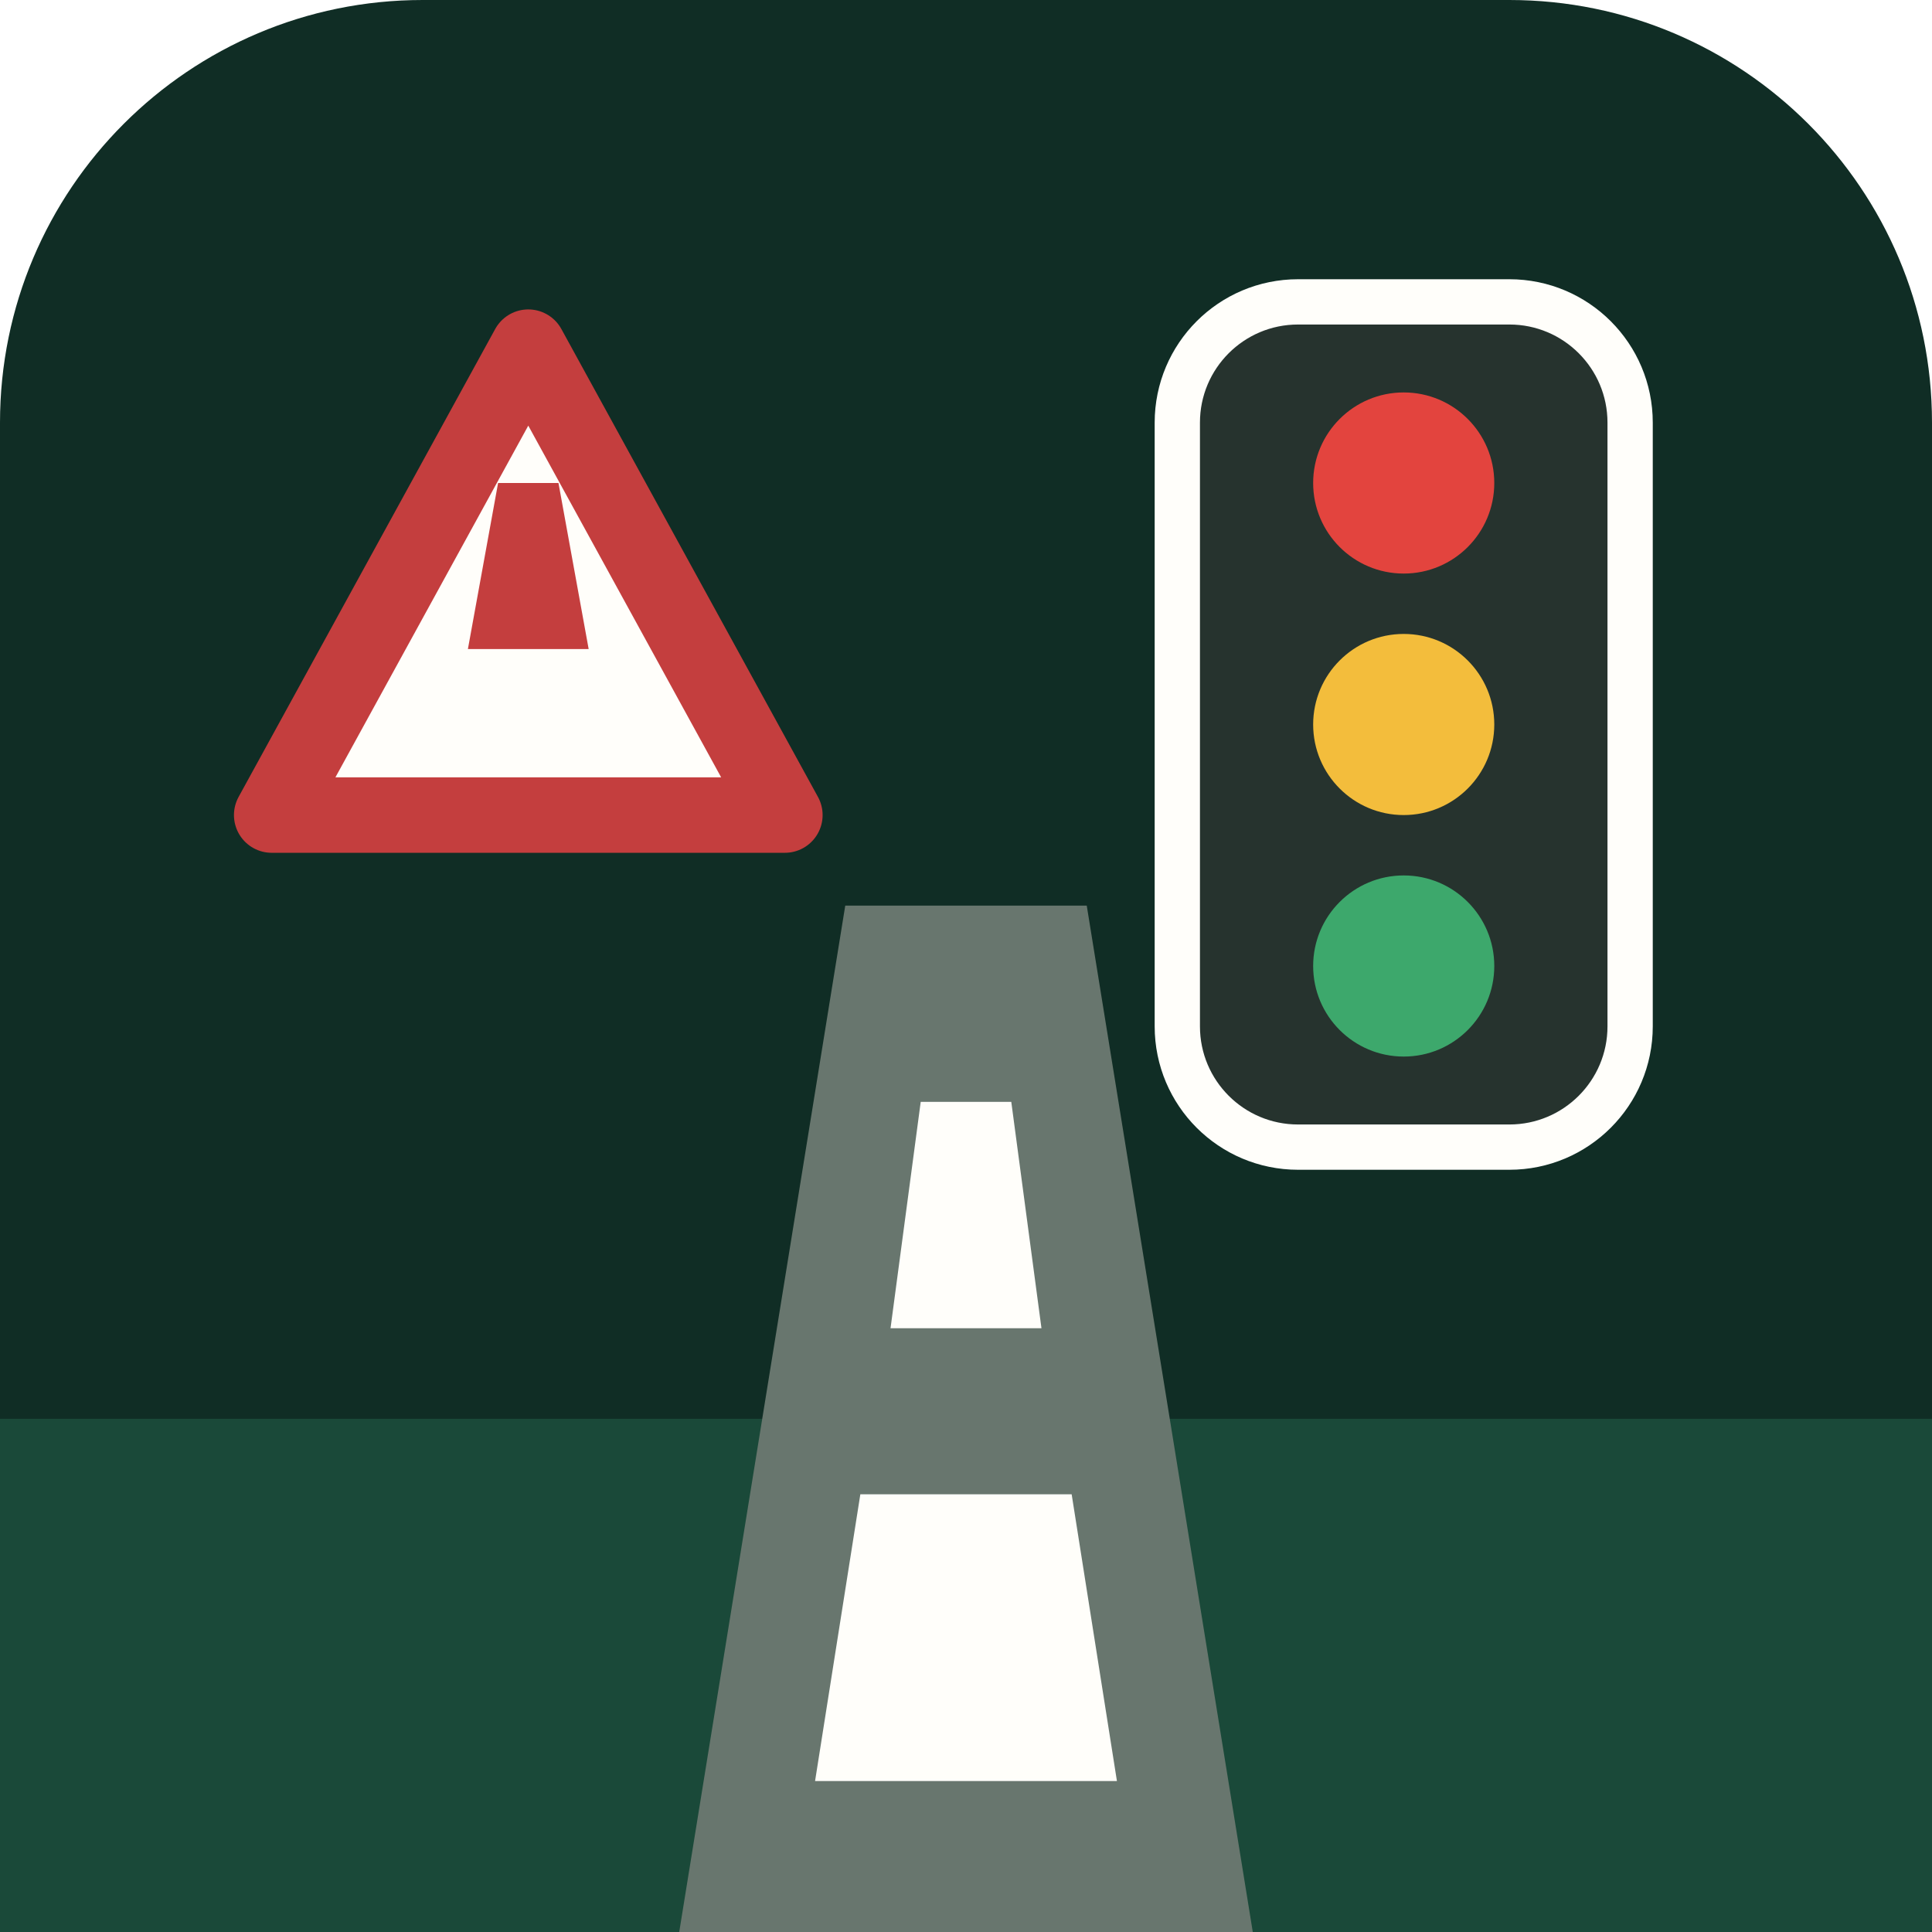
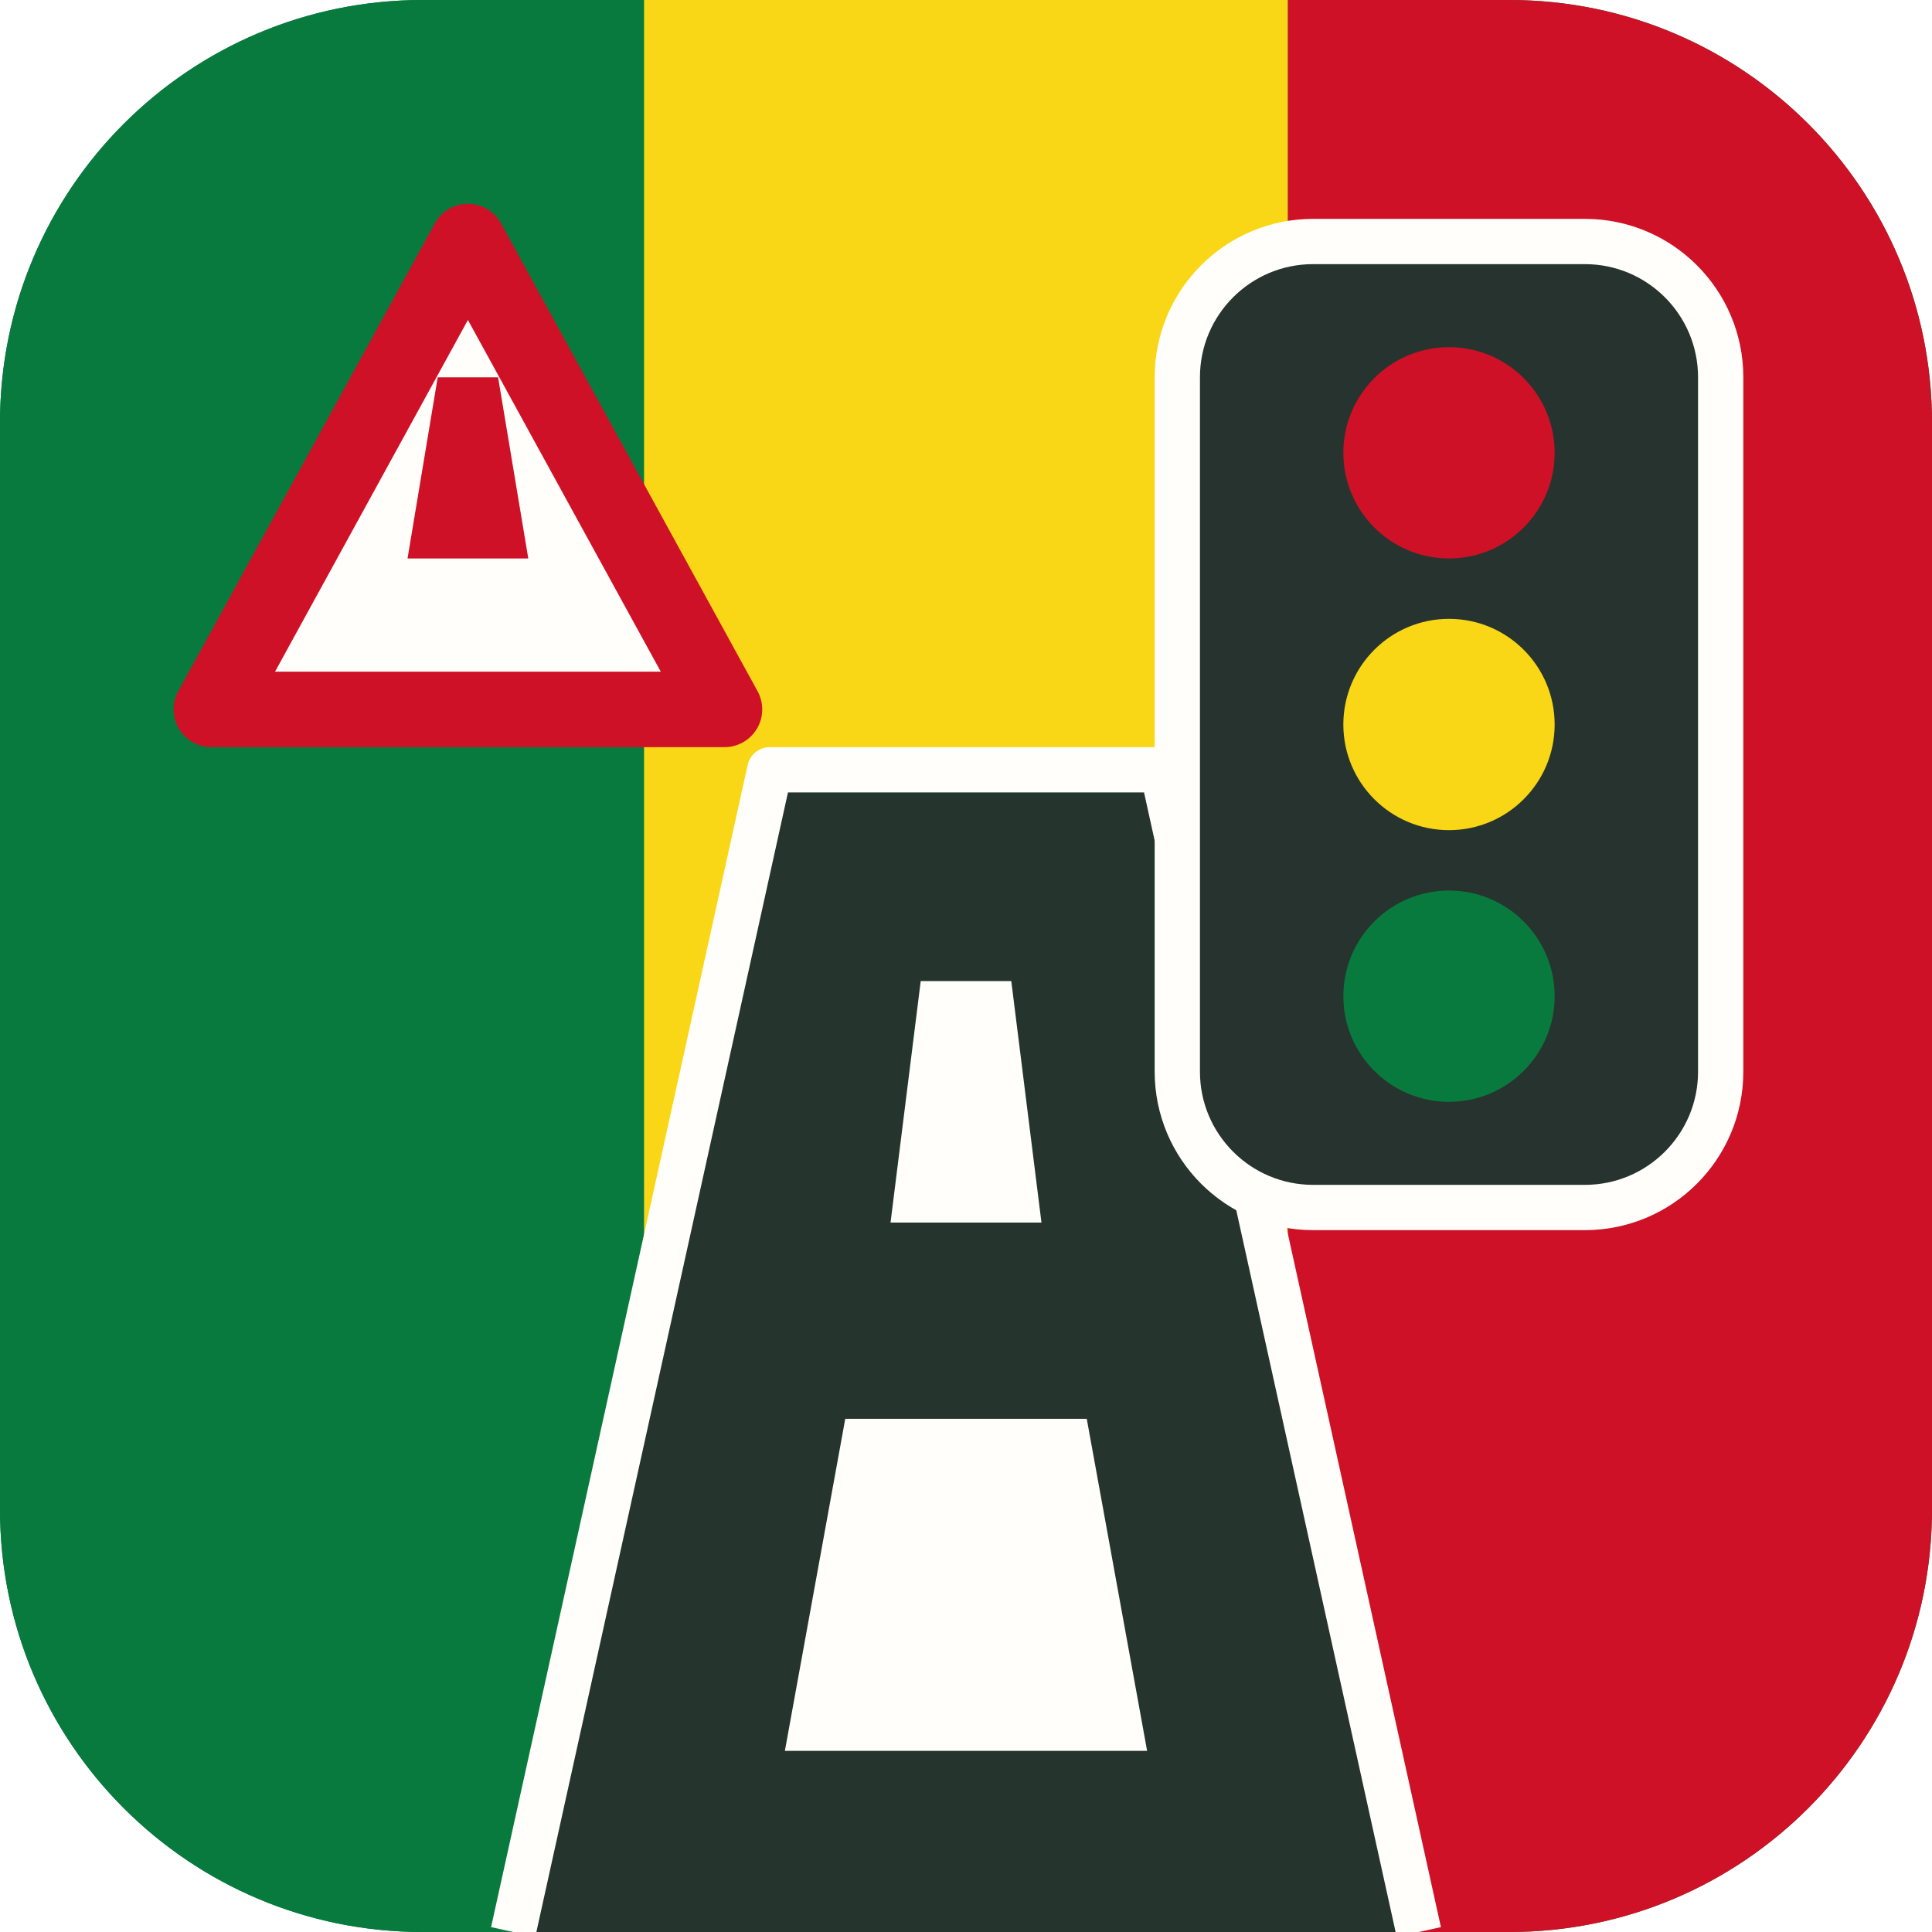
<svg xmlns="http://www.w3.org/2000/svg" viewBox="0 0 128 128">
-   <rect width="128" height="128" rx="28" fill="#102d25" />
-   <path d="M0 94h128v34H0z" fill="#1a4939" />
-   <path d="M45 128 56 60h16l11 68" fill="#68766e" />
-   <path d="M61 73h6l2 15h-10zM57 99h14l3 19H54z" fill="#fffefa" />
-   <path d="M18 54 35 23 52 54z" fill="#fffefa" stroke="#c43e3e" stroke-width="5" stroke-linejoin="round" />
-   <path d="M33 32 31 43h8l-2-11z" fill="#c43e3e" />
-   <rect x="78" y="20" width="30" height="56" rx="8" fill="#26332e" stroke="#fffefa" stroke-width="3" />
-   <circle cx="93" cy="32" r="6" fill="#e3443e" />
-   <circle cx="93" cy="48" r="6" fill="#f3bd3c" />
-   <circle cx="93" cy="64" r="6" fill="#3da86c" />
+   <rect width="128" height="128" rx="28" fill="#087a3e" />
+   <clipPath id="round">
+     <rect width="128" height="128" rx="28" />
+   </clipPath>
+   <g clip-path="url(#round)">
+     <path d="M0 0h42.67v128H0z" fill="#087a3e" />
+     <path d="M42.67 0h42.66v128H42.67z" fill="#f9d616" />
+     <path d="M85.33 0H128v128H85.33z" fill="#ce1126" />
+   </g>
+   <path d="M34 128 51 51h26l17 77" fill="#25352e" stroke="#fffefa" stroke-width="3" stroke-linejoin="round" />
+   <path d="M61 65h6l2 16h-10zM56 94h16l4 22H52z" fill="#fffefa" />
+   <path d="M14 47 31 16 48 47z" fill="#fffefa" stroke="#ce1126" stroke-width="5" stroke-linejoin="round" />
+   <path d="M29 25 27 37h8l-2-12z" fill="#ce1126" />
+   <rect x="78" y="16" width="36" height="64" rx="9" fill="#26332e" stroke="#fffefa" stroke-width="3" />
+   <circle cx="96" cy="30" r="7" fill="#ce1126" />
+   <circle cx="96" cy="48" r="7" fill="#f9d616" />
+   <circle cx="96" cy="66" r="7" fill="#087a3e" />
</svg>
